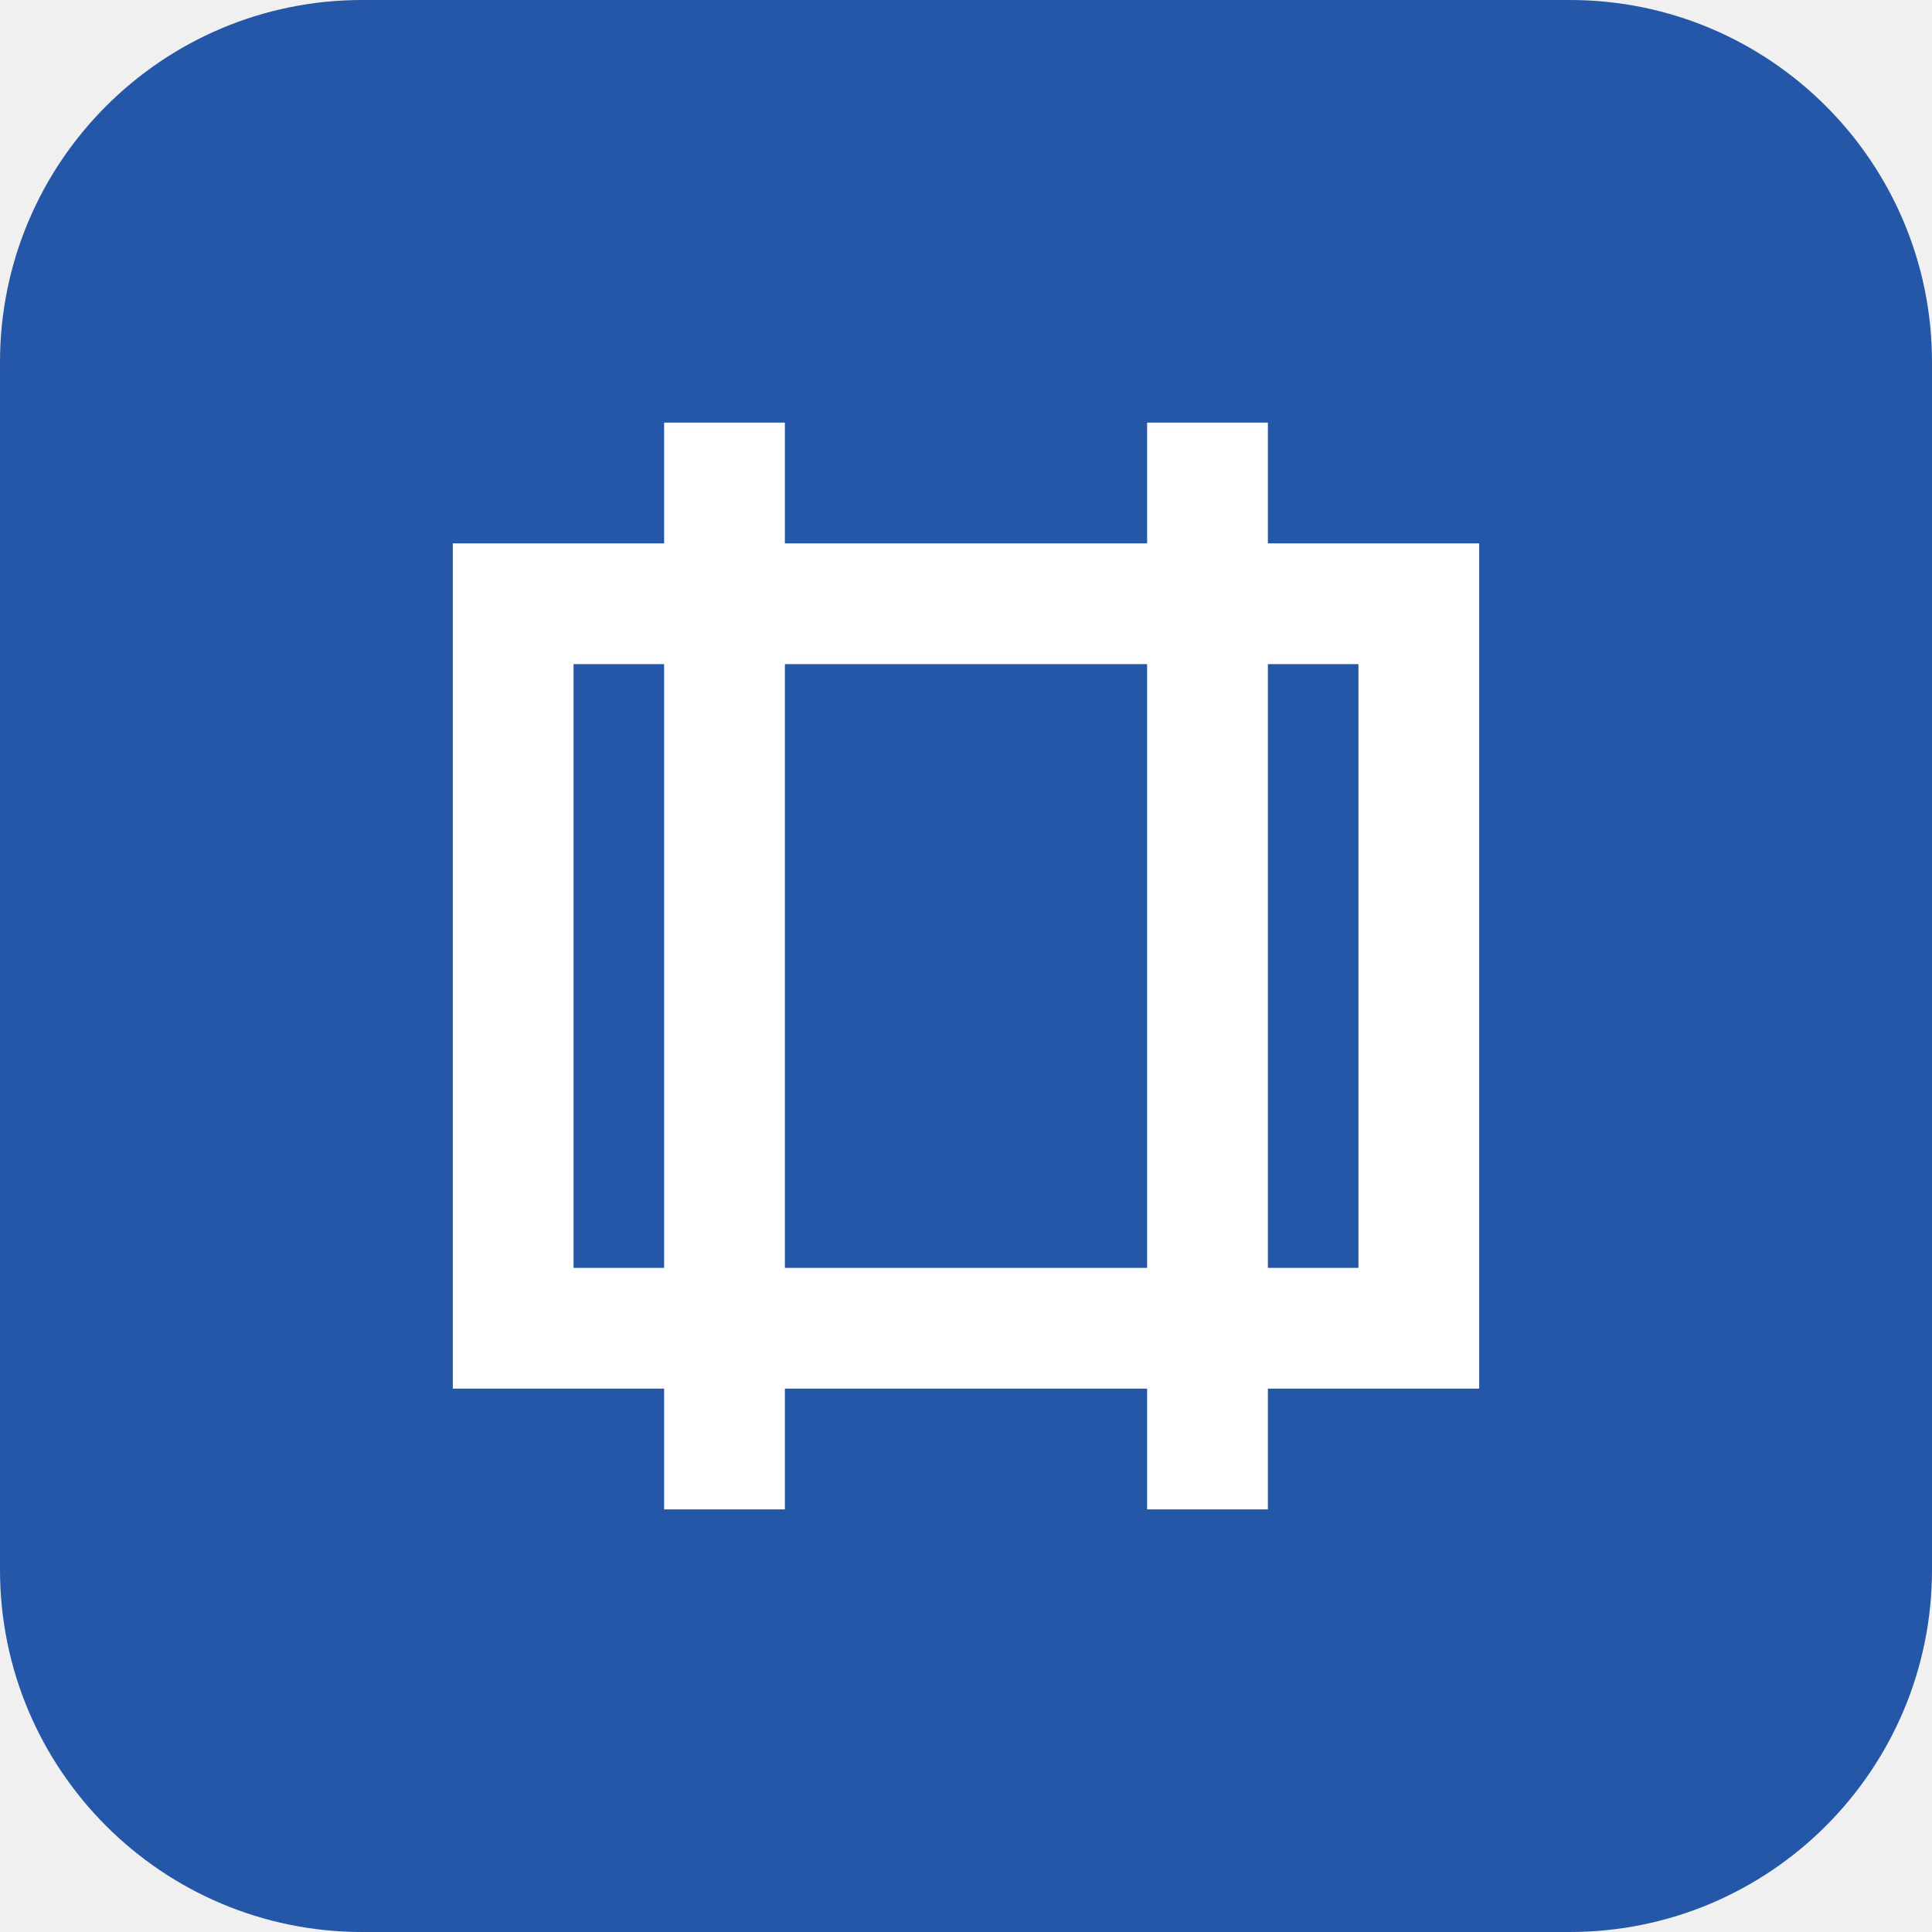
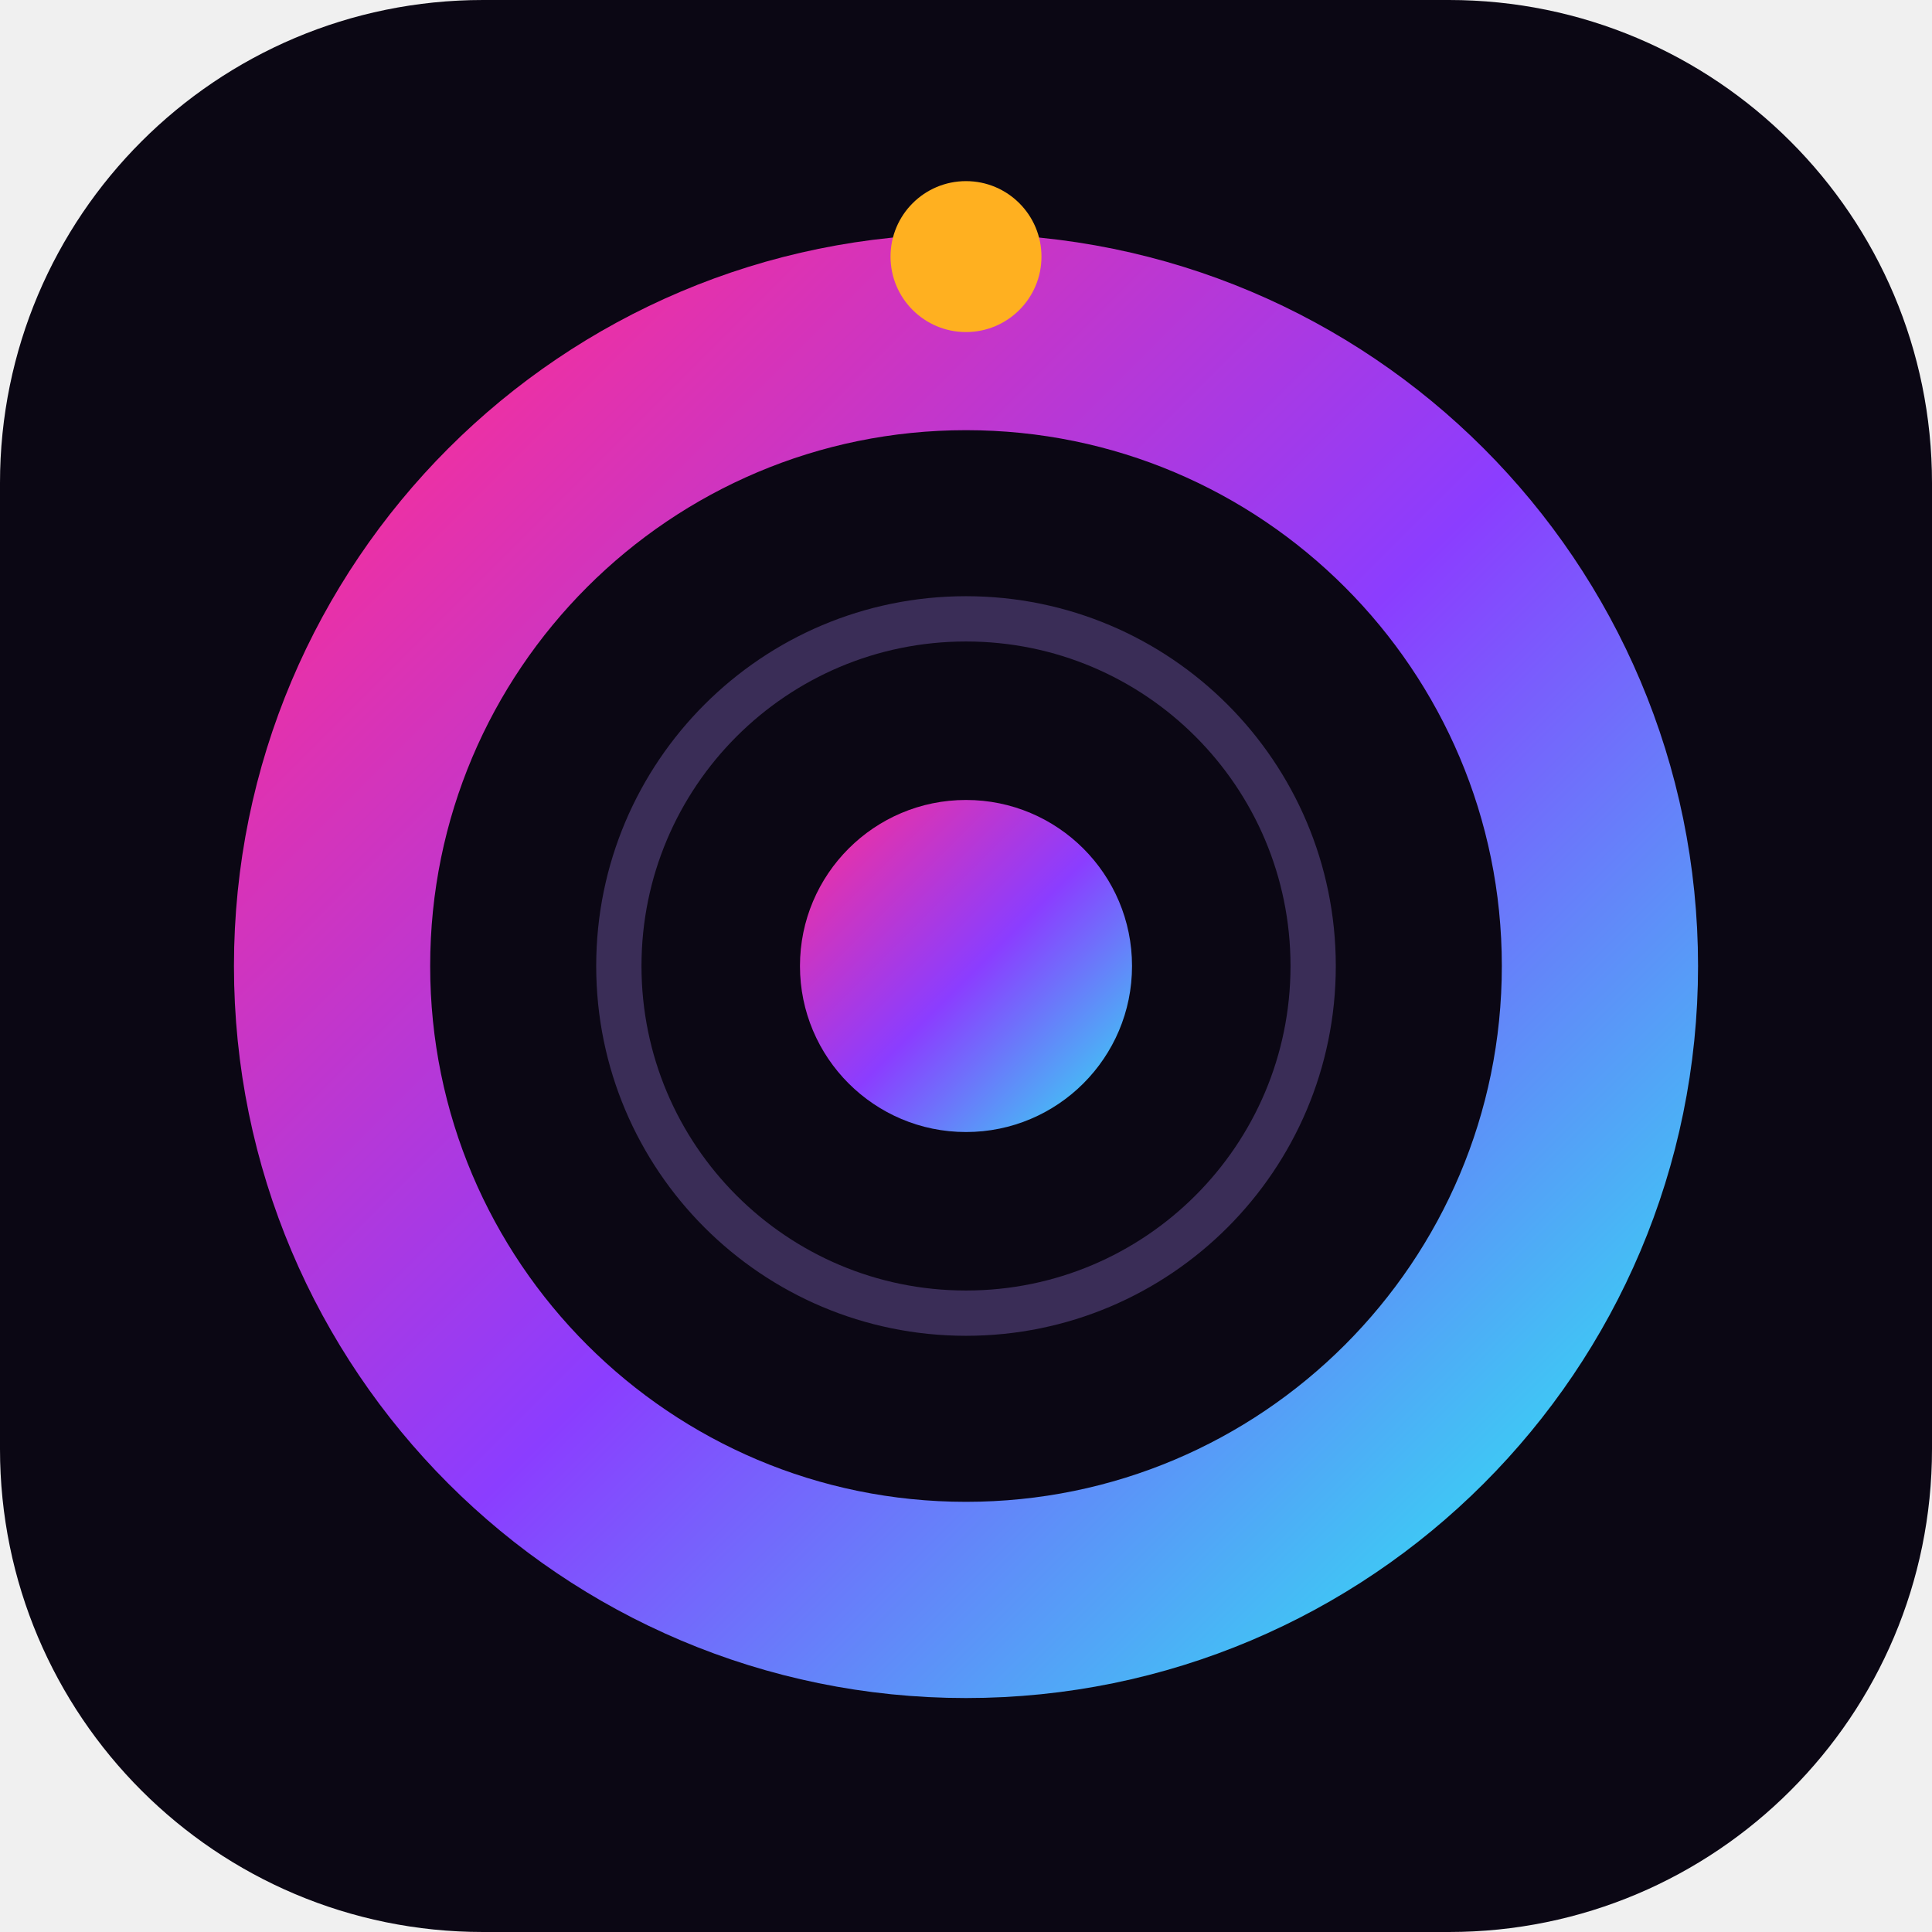
<svg xmlns="http://www.w3.org/2000/svg" viewBox="0 0 64 64">
-   <rect width="64" height="64" rx="12" fill="#2457a7" />
-   <path d="M17 20h30v24H17zM24 14v36M40 14v36" fill="none" stroke="#fff" stroke-width="4" />
+   <defs>
+     <linearGradient id="pulse" x1="0%" y1="0%" x2="100%" y2="100%">
+       <stop offset="0%" stop-color="#FF2E93" />
+       <stop offset="52%" stop-color="#8B3DFF" />
+       <stop offset="100%" stop-color="#2EE6F2" />
+     </linearGradient>
+   </defs>
+   <rect width="64" height="64" rx="16" fill="#0B0714" />
+   <circle cx="32" cy="32" r="21" fill="none" stroke="url(#pulse)" stroke-width="6.5" />
+   <circle cx="32" cy="32" r="11.5" fill="none" stroke="#3A2D57" stroke-width="1.5" />
+   <circle cx="32" cy="32" r="5.5" fill="url(#pulse)" />
+   <circle cx="32" cy="8.5" r="2.5" fill="#FFB020" />
</svg>
